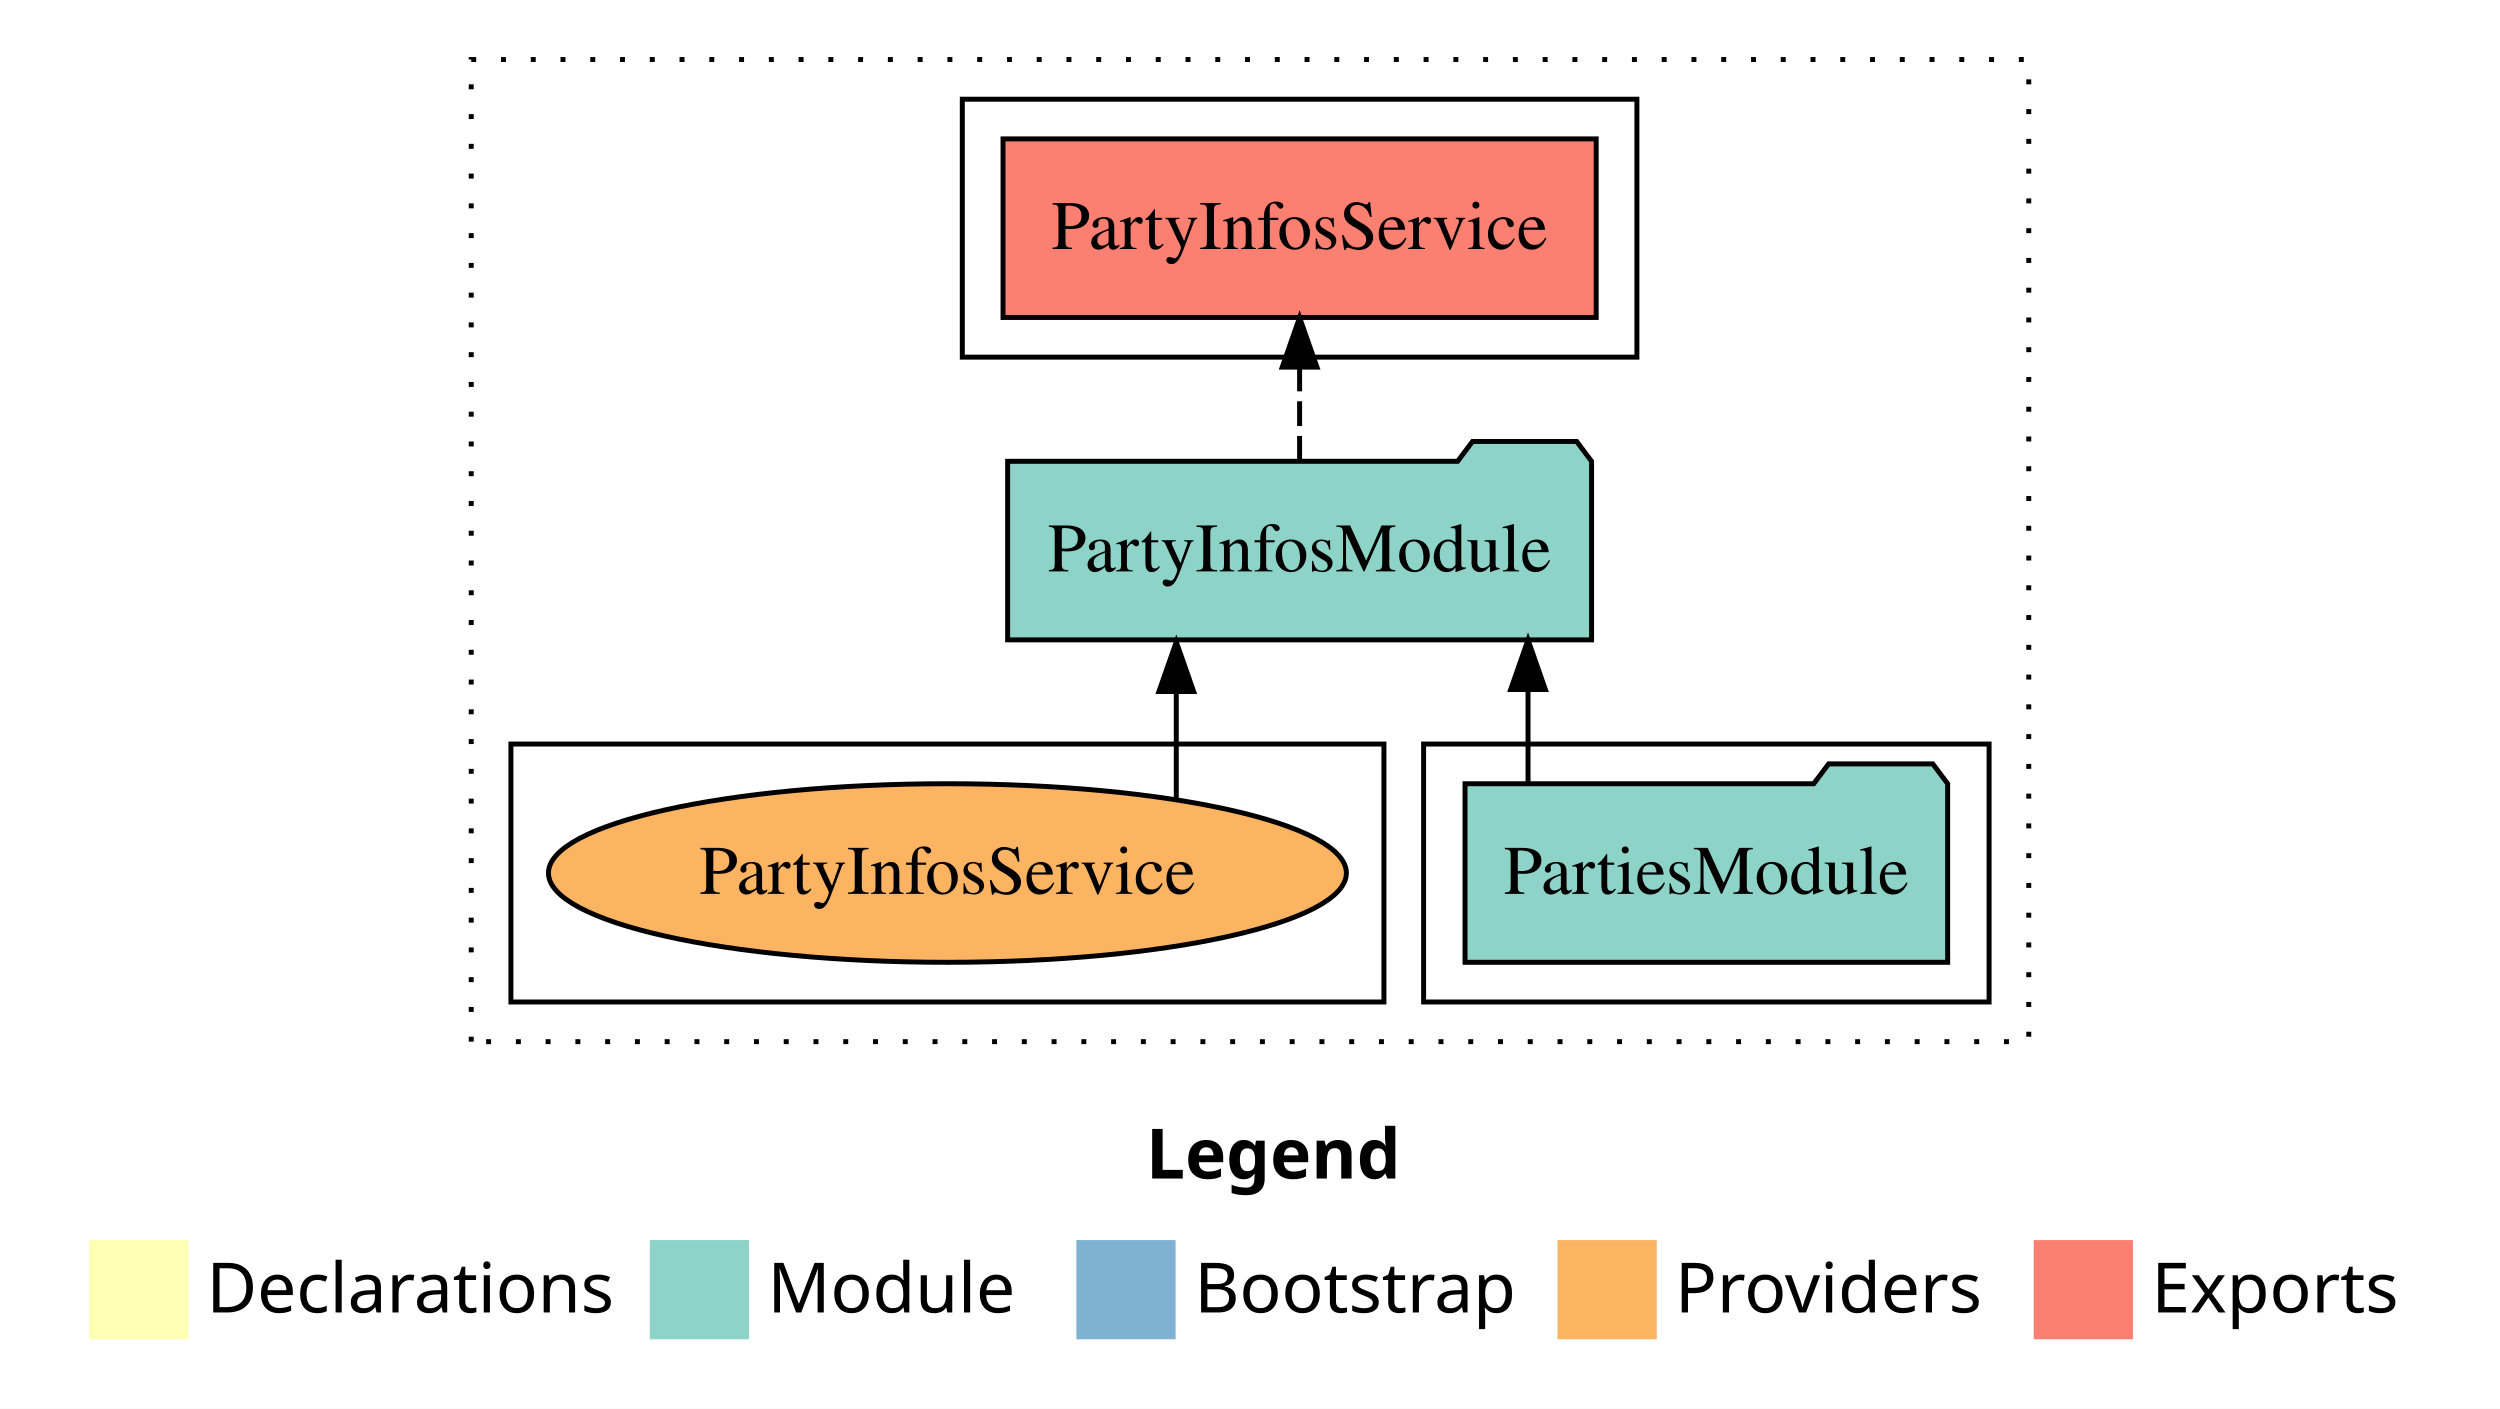
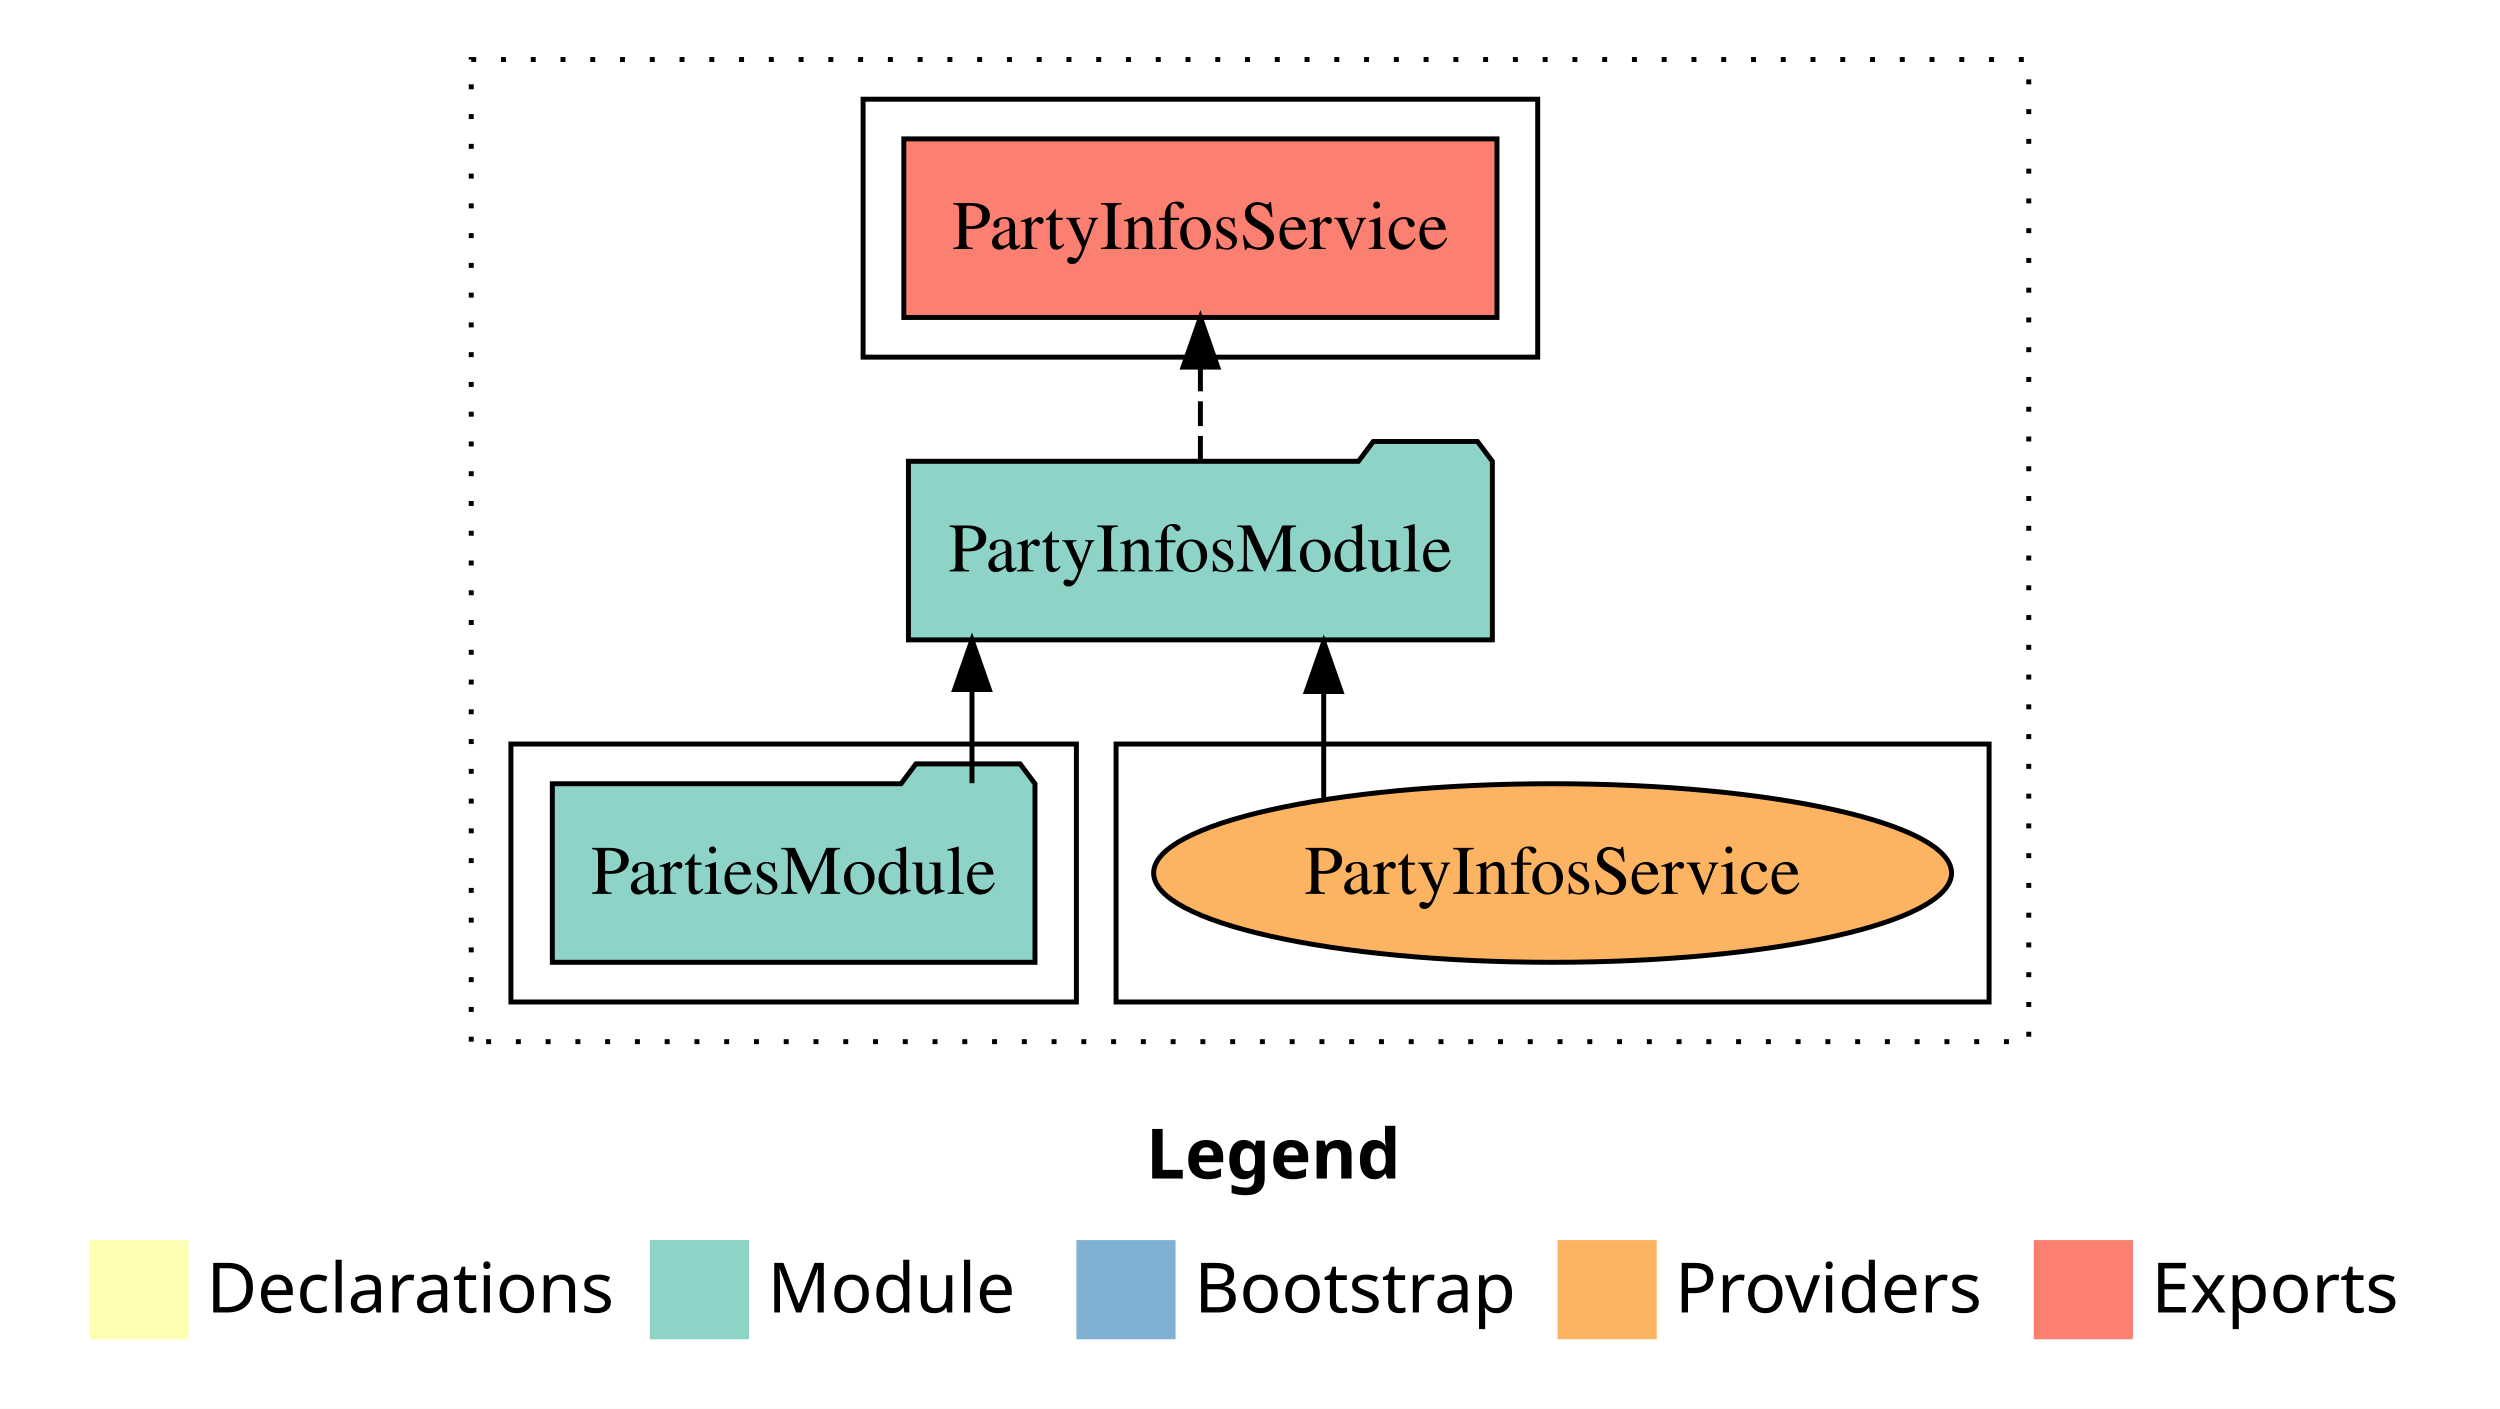
<svg xmlns="http://www.w3.org/2000/svg" width="504pt" height="284pt" viewBox="0.00 0.00 504.00 284.00">
  <g id="graph0" class="graph" transform="scale(1 1) rotate(0) translate(4 280)">
    <polygon fill="white" stroke="transparent" points="-4,4 -4,-280 500,-280 500,4 -4,4" />
    <text text-anchor="start" x="227.01" y="-42.4" font-family="Times-12" font-weight="bold" font-size="14.00">Legend</text>
    <polygon fill="#ffffb3" stroke="transparent" points="14,-10 14,-30 34,-30 34,-10 14,-10" />
    <text text-anchor="start" x="37.63" y="-15.4" font-family="Times-12" font-size="14.00">  Declarations</text>
    <polygon fill="#8dd3c7" stroke="transparent" points="127,-10 127,-30 147,-30 147,-10 127,-10" />
    <text text-anchor="start" x="150.73" y="-15.4" font-family="Times-12" font-size="14.00">  Module</text>
    <polygon fill="#80b1d3" stroke="transparent" points="213,-10 213,-30 233,-30 233,-10 213,-10" />
    <text text-anchor="start" x="236.78" y="-15.4" font-family="Times-12" font-size="14.00">  Bootstrap</text>
    <polygon fill="#fdb462" stroke="transparent" points="310,-10 310,-30 330,-30 330,-10 310,-10" />
    <text text-anchor="start" x="333.67" y="-15.4" font-family="Times-12" font-size="14.00">  Providers</text>
    <polygon fill="#fb8072" stroke="transparent" points="406,-10 406,-30 426,-30 426,-10 406,-10" />
    <text text-anchor="start" x="429.73" y="-15.4" font-family="Times-12" font-size="14.00">  Exports</text>
    <g id="clust1" class="cluster">
      <polygon fill="none" stroke="black" stroke-dasharray="1,5" points="91,-70 91,-268 405,-268 405,-70 91,-70" />
    </g>
-     <g id="clust4" class="cluster">
-       <polygon fill="none" stroke="black" points="190,-208 190,-260 326,-260 326,-208 190,-208" />
+     <g id="clust6" class="cluster">
+       <polygon fill="none" stroke="black" points="221,-78 221,-130 397,-130 397,-78 221,-78" />
    </g>
    <g id="clust3" class="cluster">
-       <polygon fill="none" stroke="black" points="283,-78 283,-130 397,-130 397,-78 283,-78" />
+       <polygon fill="none" stroke="black" points="99,-78 99,-130 213,-130 213,-78 99,-78" />
    </g>
-     <g id="clust6" class="cluster">
-       <polygon fill="none" stroke="black" points="99,-78 99,-130 275,-130 275,-78 99,-78" />
+     <g id="clust4" class="cluster">
+       <polygon fill="none" stroke="black" points="170,-208 170,-260 306,-260 306,-208 170,-208" />
    </g>
    <g id="node1" class="node">
-       <polygon fill="#8dd3c7" stroke="black" points="388.65,-122 385.65,-126 364.65,-126 361.65,-122 291.35,-122 291.35,-86 388.65,-86 388.65,-122" />
-       <text text-anchor="middle" x="340" y="-99.8" font-family="Times,serif" font-size="14.00">PartiesModule</text>
+       <polygon fill="#8dd3c7" stroke="black" points="204.65,-122 201.65,-126 180.65,-126 177.65,-122 107.35,-122 107.35,-86 204.65,-86 204.65,-122" />
+       <text text-anchor="middle" x="156" y="-99.8" font-family="Times,serif" font-size="14.00">PartiesModule</text>
    </g>
    <g id="node2" class="node">
-       <polygon fill="#8dd3c7" stroke="black" points="316.86,-187 313.86,-191 292.86,-191 289.86,-187 199.14,-187 199.14,-151 316.86,-151 316.86,-187" />
-       <text text-anchor="middle" x="258" y="-164.8" font-family="Times,serif" font-size="14.00">PartyInfosModule</text>
+       <polygon fill="#8dd3c7" stroke="black" points="296.86,-187 293.86,-191 272.86,-191 269.86,-187 179.14,-187 179.14,-151 296.86,-151 296.86,-187" />
+       <text text-anchor="middle" x="238" y="-164.8" font-family="Times,serif" font-size="14.00">PartyInfosModule</text>
    </g>
    <g id="edge1" class="edge">
-       <path fill="none" stroke="black" d="M304.05,-122.11C304.05,-122.11 304.05,-140.99 304.05,-140.99" />
-       <polygon fill="black" stroke="black" points="300.55,-140.99 304.05,-150.99 307.55,-140.99 300.55,-140.99" />
+       <path fill="none" stroke="black" d="M191.95,-122.11C191.95,-122.11 191.95,-140.99 191.95,-140.99" />
+       <polygon fill="black" stroke="black" points="188.45,-140.99 191.95,-150.99 195.45,-140.99 188.45,-140.99" />
    </g>
    <g id="node3" class="node">
-       <polygon fill="#fb8072" stroke="black" points="317.79,-252 198.21,-252 198.21,-216 317.79,-216 317.79,-252" />
-       <text text-anchor="middle" x="258" y="-229.8" font-family="Times,serif" font-size="14.00">PartyInfosService </text>
+       <polygon fill="#fb8072" stroke="black" points="297.79,-252 178.21,-252 178.21,-216 297.79,-216 297.79,-252" />
+       <text text-anchor="middle" x="238" y="-229.8" font-family="Times,serif" font-size="14.00">PartyInfosService </text>
    </g>
    <g id="edge2" class="edge">
-       <path fill="none" stroke="black" stroke-dasharray="5,2" d="M258,-187.11C258,-187.11 258,-205.99 258,-205.99" />
-       <polygon fill="black" stroke="black" points="254.5,-205.99 258,-215.99 261.5,-205.99 254.5,-205.99" />
+       <path fill="none" stroke="black" stroke-dasharray="5,2" d="M238,-187.11C238,-187.11 238,-205.99 238,-205.99" />
+       <polygon fill="black" stroke="black" points="234.5,-205.99 238,-215.99 241.5,-205.99 234.5,-205.99" />
    </g>
    <g id="node4" class="node">
-       <ellipse fill="#fdb462" stroke="black" cx="187" cy="-104" rx="80.43" ry="18" />
-       <text text-anchor="middle" x="187" y="-99.8" font-family="Times,serif" font-size="14.00">PartyInfosService</text>
+       <ellipse fill="#fdb462" stroke="black" cx="309" cy="-104" rx="80.43" ry="18" />
+       <text text-anchor="middle" x="309" y="-99.8" font-family="Times,serif" font-size="14.00">PartyInfosService</text>
    </g>
    <g id="edge3" class="edge">
-       <path fill="none" stroke="black" d="M233.14,-118.75C233.14,-118.75 233.14,-140.59 233.14,-140.59" />
-       <polygon fill="black" stroke="black" points="229.64,-140.59 233.14,-150.59 236.64,-140.59 229.64,-140.59" />
+       <path fill="none" stroke="black" d="M262.86,-118.75C262.86,-118.75 262.86,-140.59 262.86,-140.59" />
+       <polygon fill="black" stroke="black" points="259.36,-140.59 262.86,-150.59 266.36,-140.59 259.36,-140.59" />
    </g>
  </g>
</svg>
